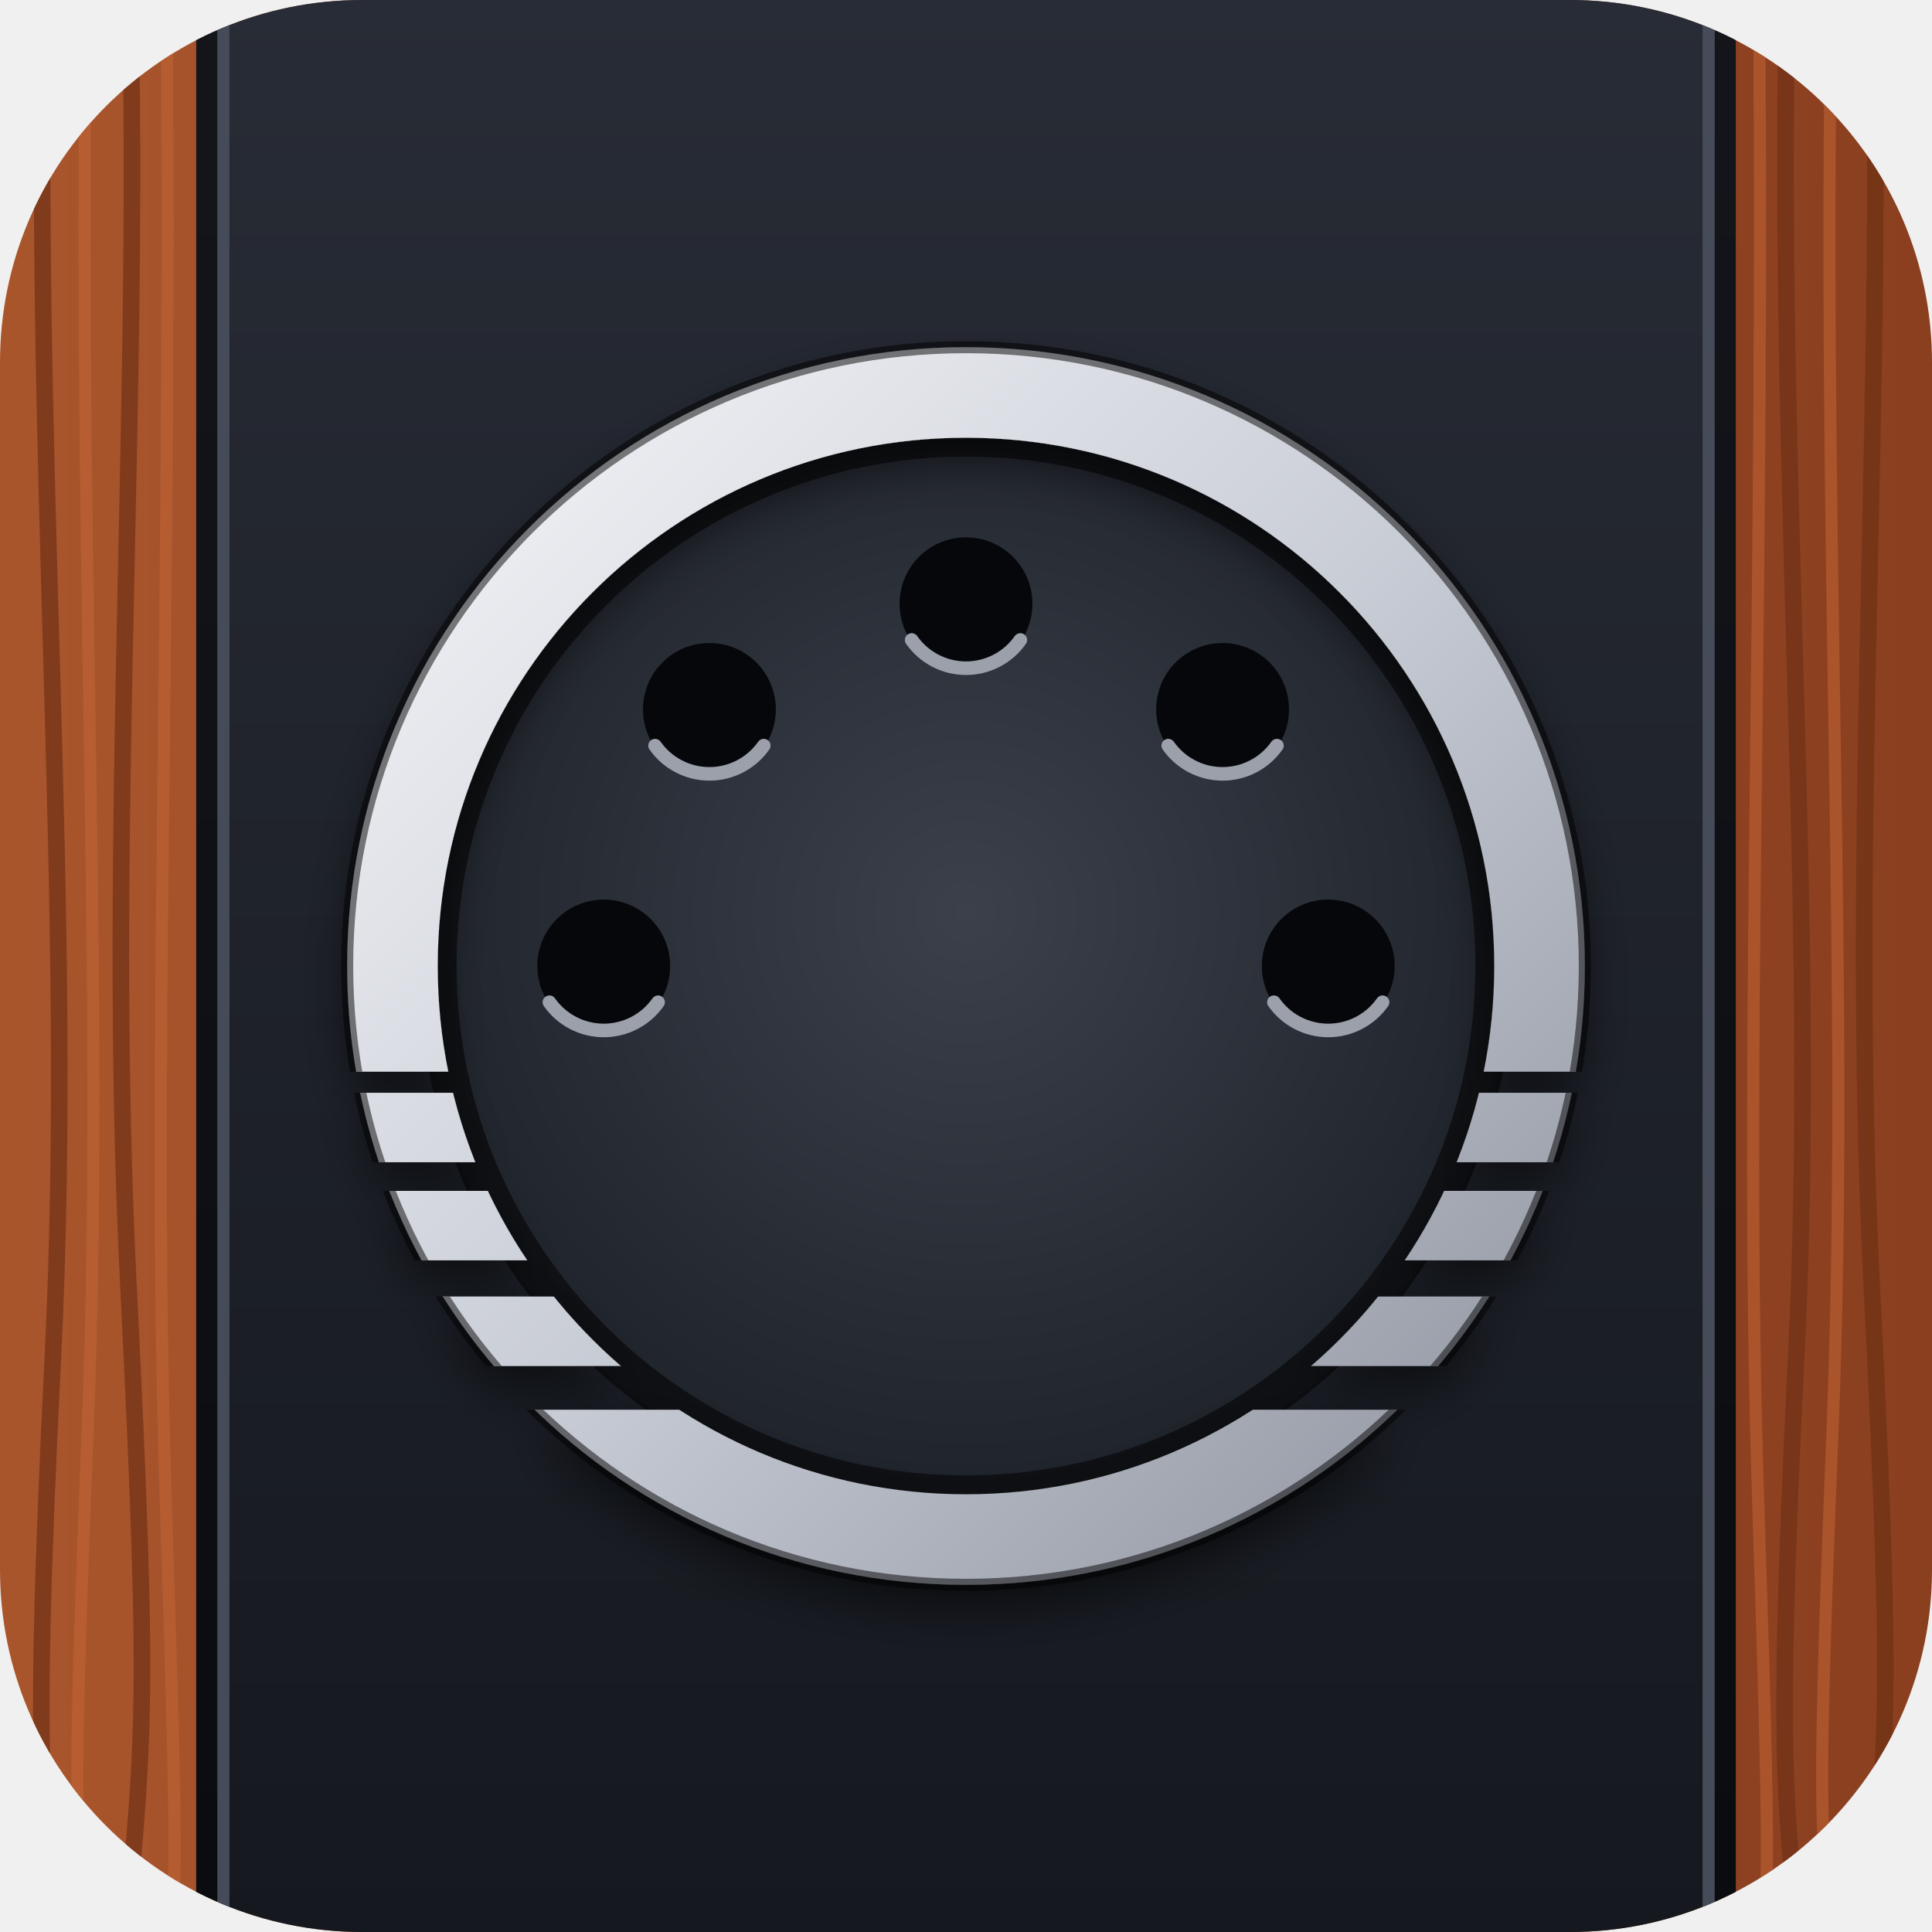
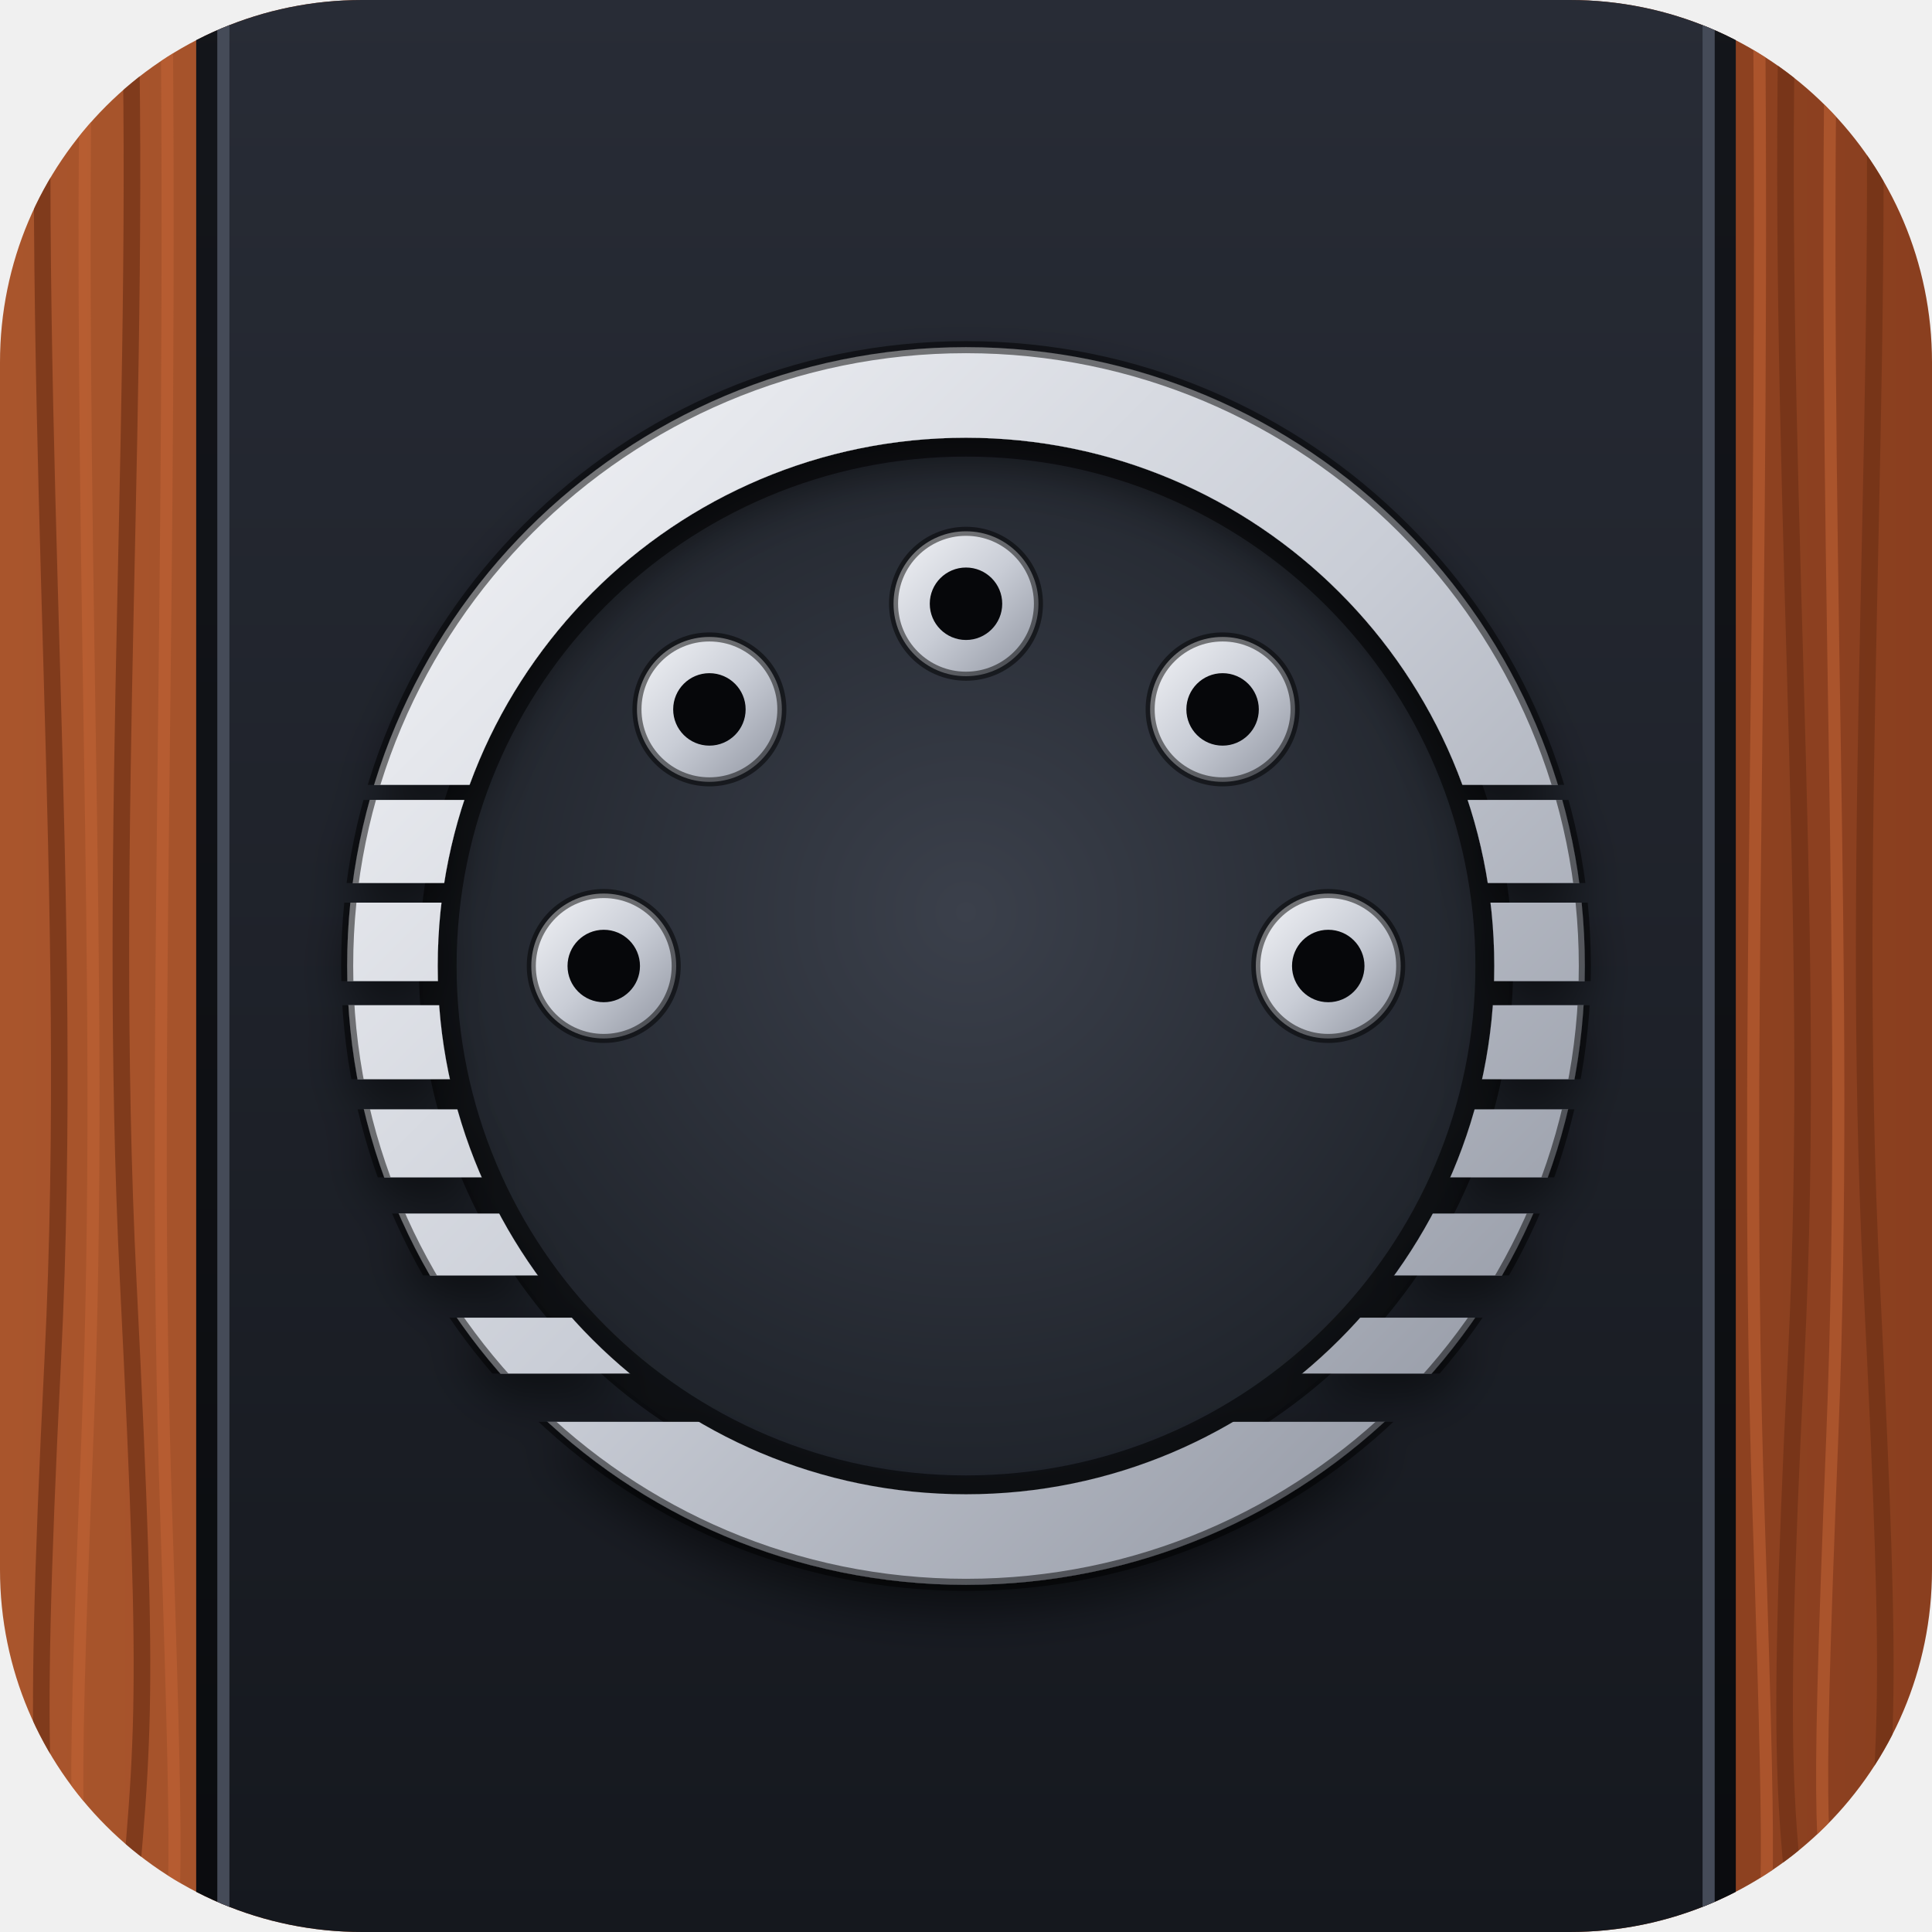
<svg xmlns="http://www.w3.org/2000/svg" viewBox="0 0 128 128" width="128" height="128" role="img" aria-label="deepmind-midi">
  <defs>
    <clipPath id="case">
      <rect width="128" height="128" rx="24" />
    </clipPath>
    <clipPath id="cheeks">
      <rect x="0" width="13" height="128" />
      <rect x="115" width="13" height="128" />
    </clipPath>
    <linearGradient id="wood" x1="0" y1="0" x2="1" y2="0">
      <stop offset="0" stop-color="#a9552c" />
      <stop offset="1" stop-color="#8a3f1f" />
    </linearGradient>
    <linearGradient id="panel" x1="0" y1="0" x2="0" y2="1">
      <stop offset="0" stop-color="#282c36" />
      <stop offset="1" stop-color="#15181e" />
    </linearGradient>
    <linearGradient id="metal" x1="0" y1="0" x2="1" y2="1">
      <stop offset="0" stop-color="#f4f5f8" />
      <stop offset="0.5" stop-color="#c9cdd6" />
      <stop offset="1" stop-color="#8e939f" />
    </linearGradient>
    <radialGradient id="recess" cx="0.5" cy="0.45" r="0.6">
      <stop offset="0" stop-color="#3b404b" />
      <stop offset="1" stop-color="#1c2027" />
    </radialGradient>
    <mask id="cuts">
      <rect width="128" height="128" fill="#fff" />
-       <rect x="0" y="71" width="128" height="1.4" fill="#000" />
-       <rect x="0" y="77" width="128" height="1.9" fill="#000" />
-       <rect x="0" y="83.5" width="128" height="2.4" fill="#000" />
-       <rect x="0" y="90.5" width="128" height="2.9" fill="#000" />
+       <rect x="0" y="52" width="128" height="1" fill="#000" />
+       <rect x="0" y="58.5" width="128" height="1.3" fill="#000" />
+       <rect x="0" y="65" width="128" height="1.6" fill="#000" />
+       <rect x="0" y="71.5" width="128" height="2" fill="#000" />
+       <rect x="0" y="78" width="128" height="2.4" fill="#000" />
+       <rect x="0" y="84.5" width="128" height="2.8" fill="#000" />
+       <rect x="0" y="91" width="128" height="3.2" fill="#000" />
    </mask>
    <filter id="drop" x="-20%" y="-20%" width="140%" height="150%">
      <feDropShadow dx="0" dy="1.5" stdDeviation="1.6" flood-color="#000" flood-opacity="0.55" />
    </filter>
  </defs>
  <g clip-path="url(#case)">
    <rect width="128" height="128" fill="url(#wood)" />
    <g clip-path="url(#cheeks)" fill="none" stroke-linecap="round">
      <g stroke="#6f3116" stroke-width="1.1" opacity="0.7">
        <path d="M 3 -4 C 2 30 5 60 3.5 90 S 3 120 4 132" />
        <path d="M 8.5 -4 C 9.5 25 7 55 8.5 85 S 9.5 115 8 132" />
        <path d="M 118.5 -4 C 117.5 30 120.5 60 119 90 S 118.5 120 119.5 132" />
        <path d="M 124 -4 C 125 25 122.5 55 124 85 S 125 115 123.5 132" />
      </g>
      <g stroke="#c26436" stroke-width="0.8" opacity="0.55">
        <path d="M 5.8 -4 C 5 35 7 65 5.8 95 S 5.2 120 6 132" />
        <path d="M 11 -4 C 11.5 40 10 70 11 100 S 11.5 125 10.8 132" />
        <path d="M 121.4 -4 C 120.6 35 122.6 65 121.4 95 S 120.8 120 121.6 132" />
        <path d="M 116.5 -4 C 117 40 115.5 70 116.5 100 S 117 125 116.3 132" />
      </g>
    </g>
    <rect x="13" width="102" height="128" fill="url(#panel)" />
    <rect x="13" width="1.4" height="128" fill="#000" opacity="0.5" />
    <rect x="113.6" width="1.4" height="128" fill="#000" opacity="0.5" />
    <rect x="14.4" width="0.8" height="128" fill="#454b58" />
    <rect x="112.8" width="0.8" height="128" fill="#454b58" />
  </g>
  <circle cx="64" cy="64" r="36" fill="url(#recess)" />
  <circle cx="64" cy="64" r="35" fill="none" stroke="#000" stroke-width="2.5" opacity="0.55" />
  <g filter="url(#drop)">
    <circle cx="64" cy="64" r="38" fill="none" stroke="url(#metal)" stroke-width="6" mask="url(#cuts)" />
  </g>
  <circle cx="64" cy="64" r="41" fill="none" stroke="#000" stroke-width="0.8" opacity="0.5" mask="url(#cuts)" />
-   <g>
-     <circle cx="64" cy="40" r="4.4" fill="#06070a" />
-     <circle cx="47" cy="47" r="4.4" fill="#06070a" />
-     <circle cx="81" cy="47" r="4.4" fill="#06070a" />
-     <circle cx="40" cy="64" r="4.4" fill="#06070a" />
-     <circle cx="88" cy="64" r="4.4" fill="#06070a" />
-     <g fill="none" stroke="#9ba0ab" stroke-width="0.9" stroke-linecap="round">
-       <path d="M 60.4 42.4 A 4.4 4.4 0 0 0 67.6 42.4" />
-       <path d="M 43.4 49.4 A 4.4 4.4 0 0 0 50.6 49.4" />
-       <path d="M 77.4 49.4 A 4.4 4.4 0 0 0 84.6 49.4" />
-       <path d="M 36.4 66.4 A 4.4 4.4 0 0 0 43.6 66.4" />
-       <path d="M 84.4 66.4 A 4.4 4.4 0 0 0 91.6 66.4" />
-     </g>
+   <g stroke="#000" stroke-width="0.6" stroke-opacity="0.5">
+     <circle cx="64" cy="40" r="4.8" fill="url(#metal)" />
+     <circle cx="47" cy="47" r="4.8" fill="url(#metal)" />
+     <circle cx="81" cy="47" r="4.8" fill="url(#metal)" />
+     <circle cx="40" cy="64" r="4.8" fill="url(#metal)" />
+     <circle cx="88" cy="64" r="4.8" fill="url(#metal)" />
+   </g>
+   <g fill="#06070a">
+     <circle cx="64" cy="40" r="2.4" />
+     <circle cx="47" cy="47" r="2.4" />
+     <circle cx="81" cy="47" r="2.4" />
+     <circle cx="40" cy="64" r="2.4" />
+     <circle cx="88" cy="64" r="2.4" />
  </g>
</svg>
